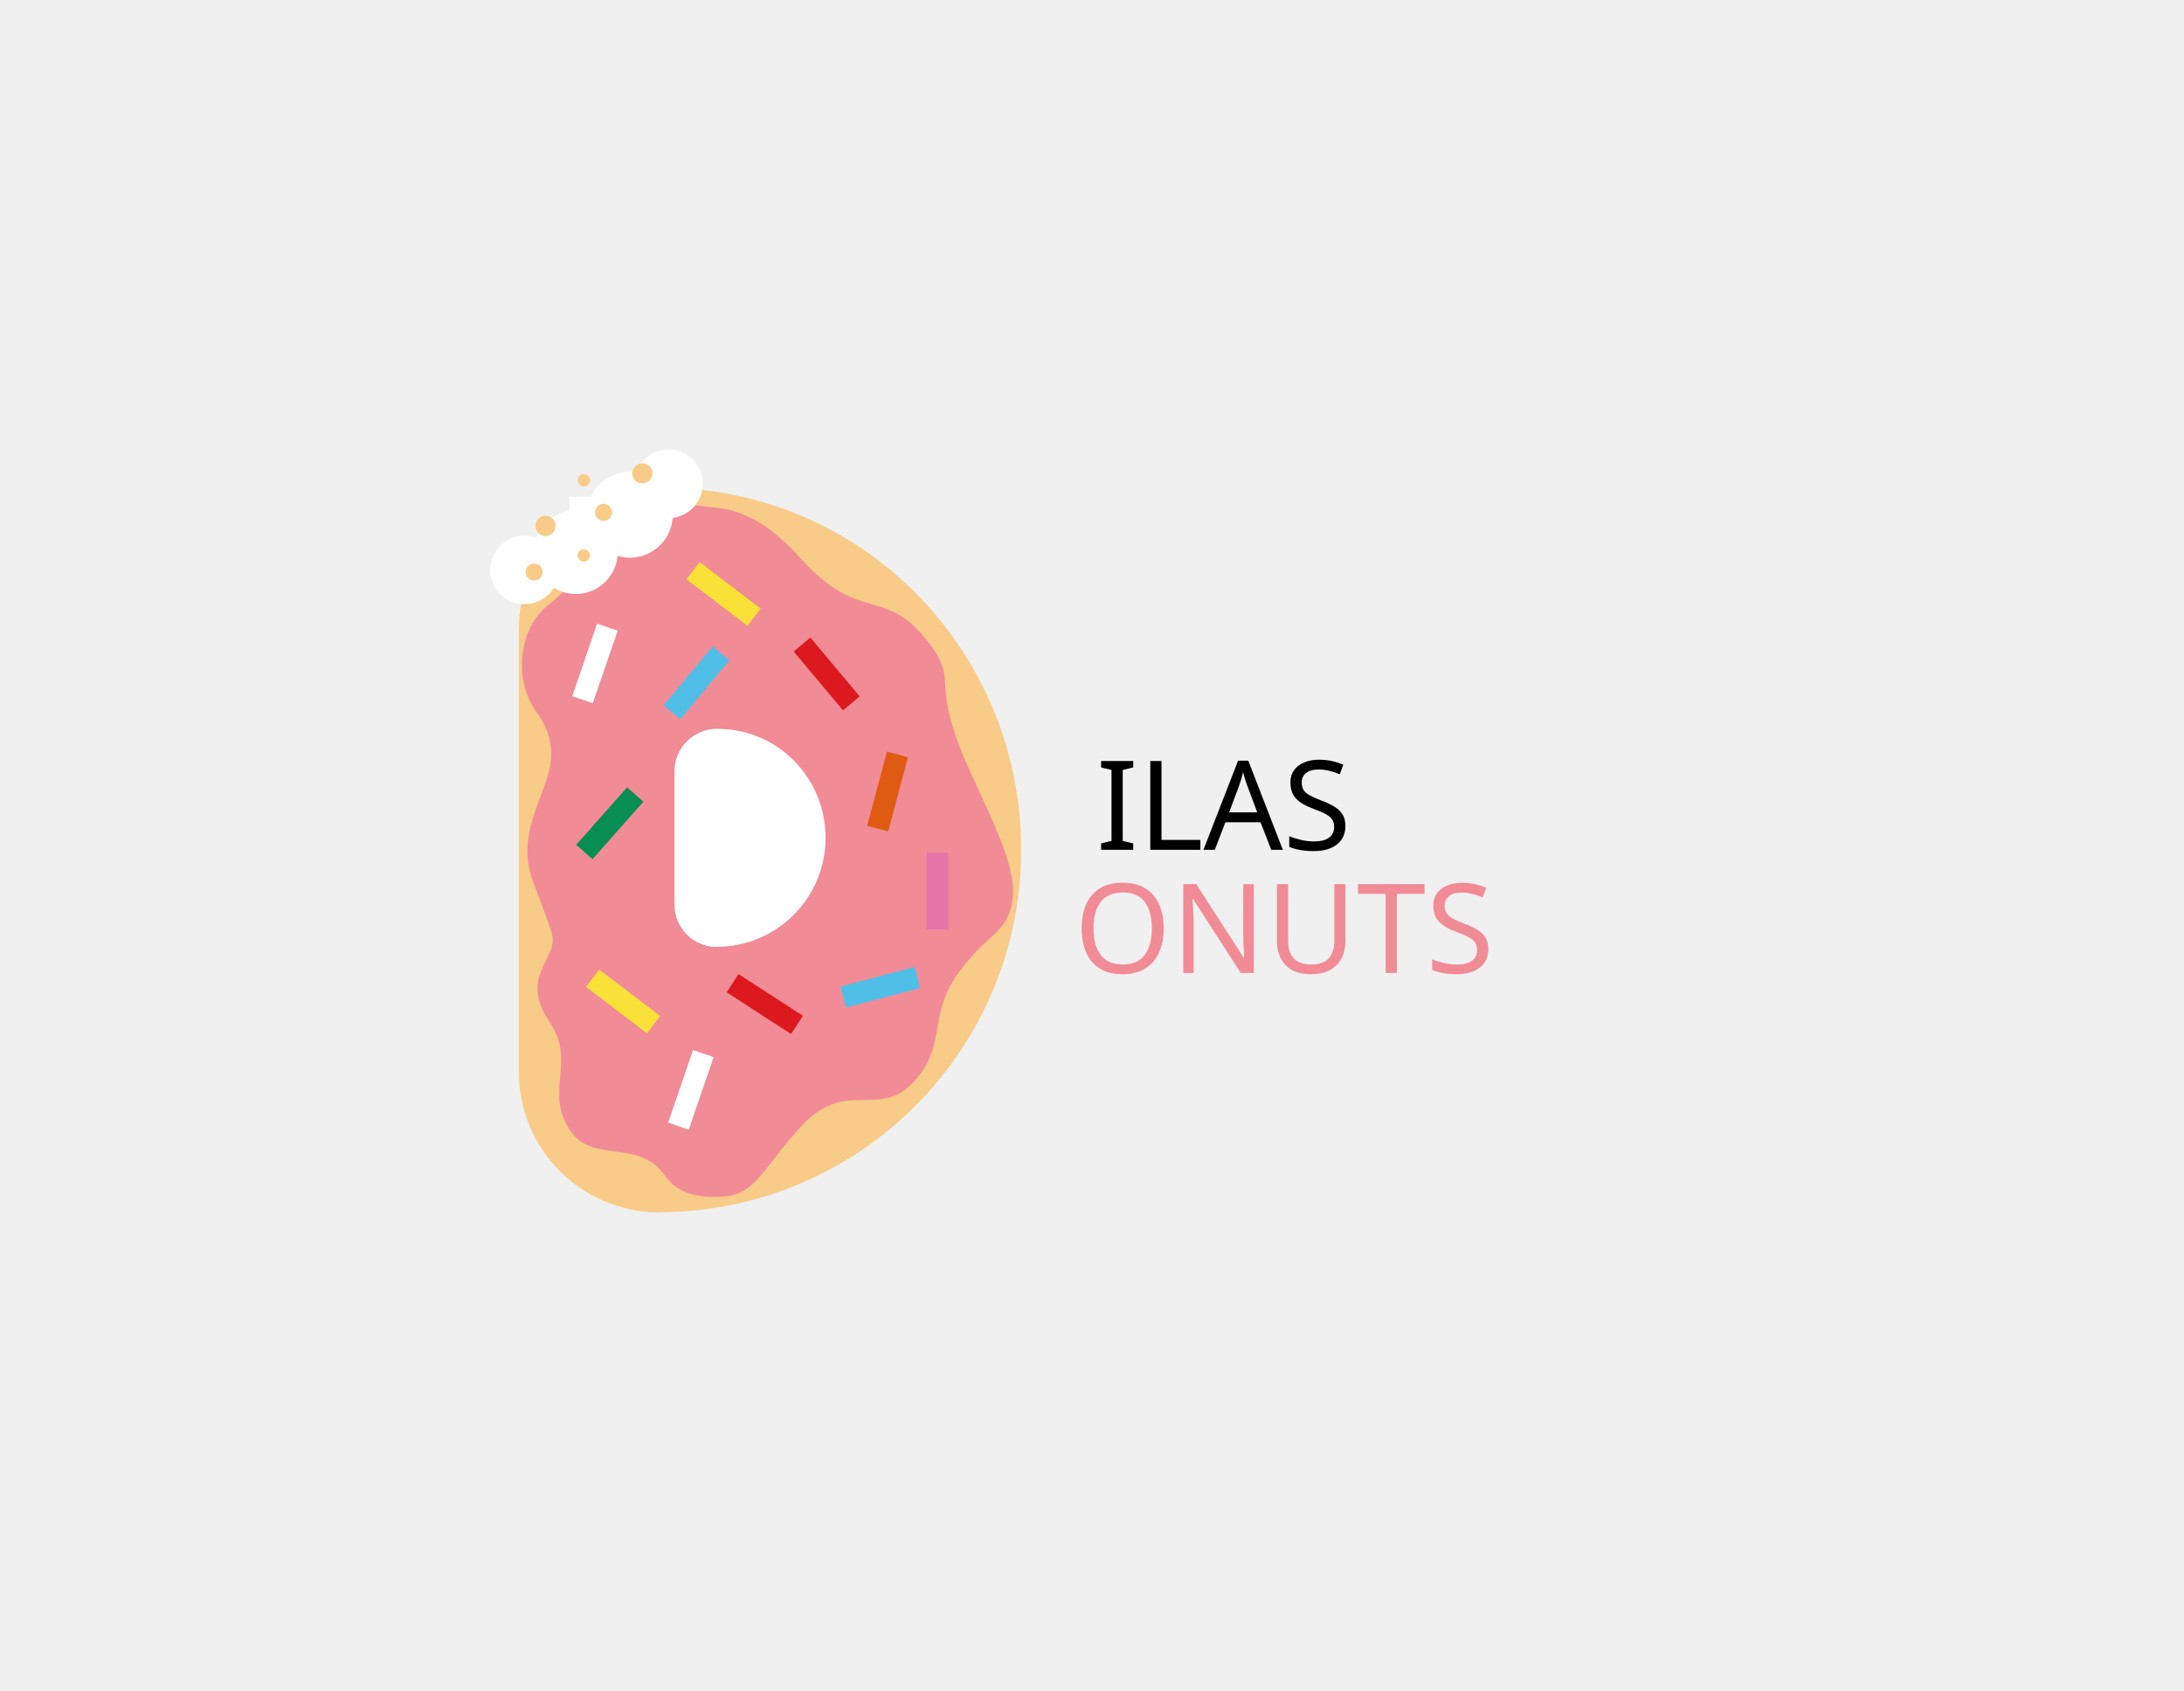
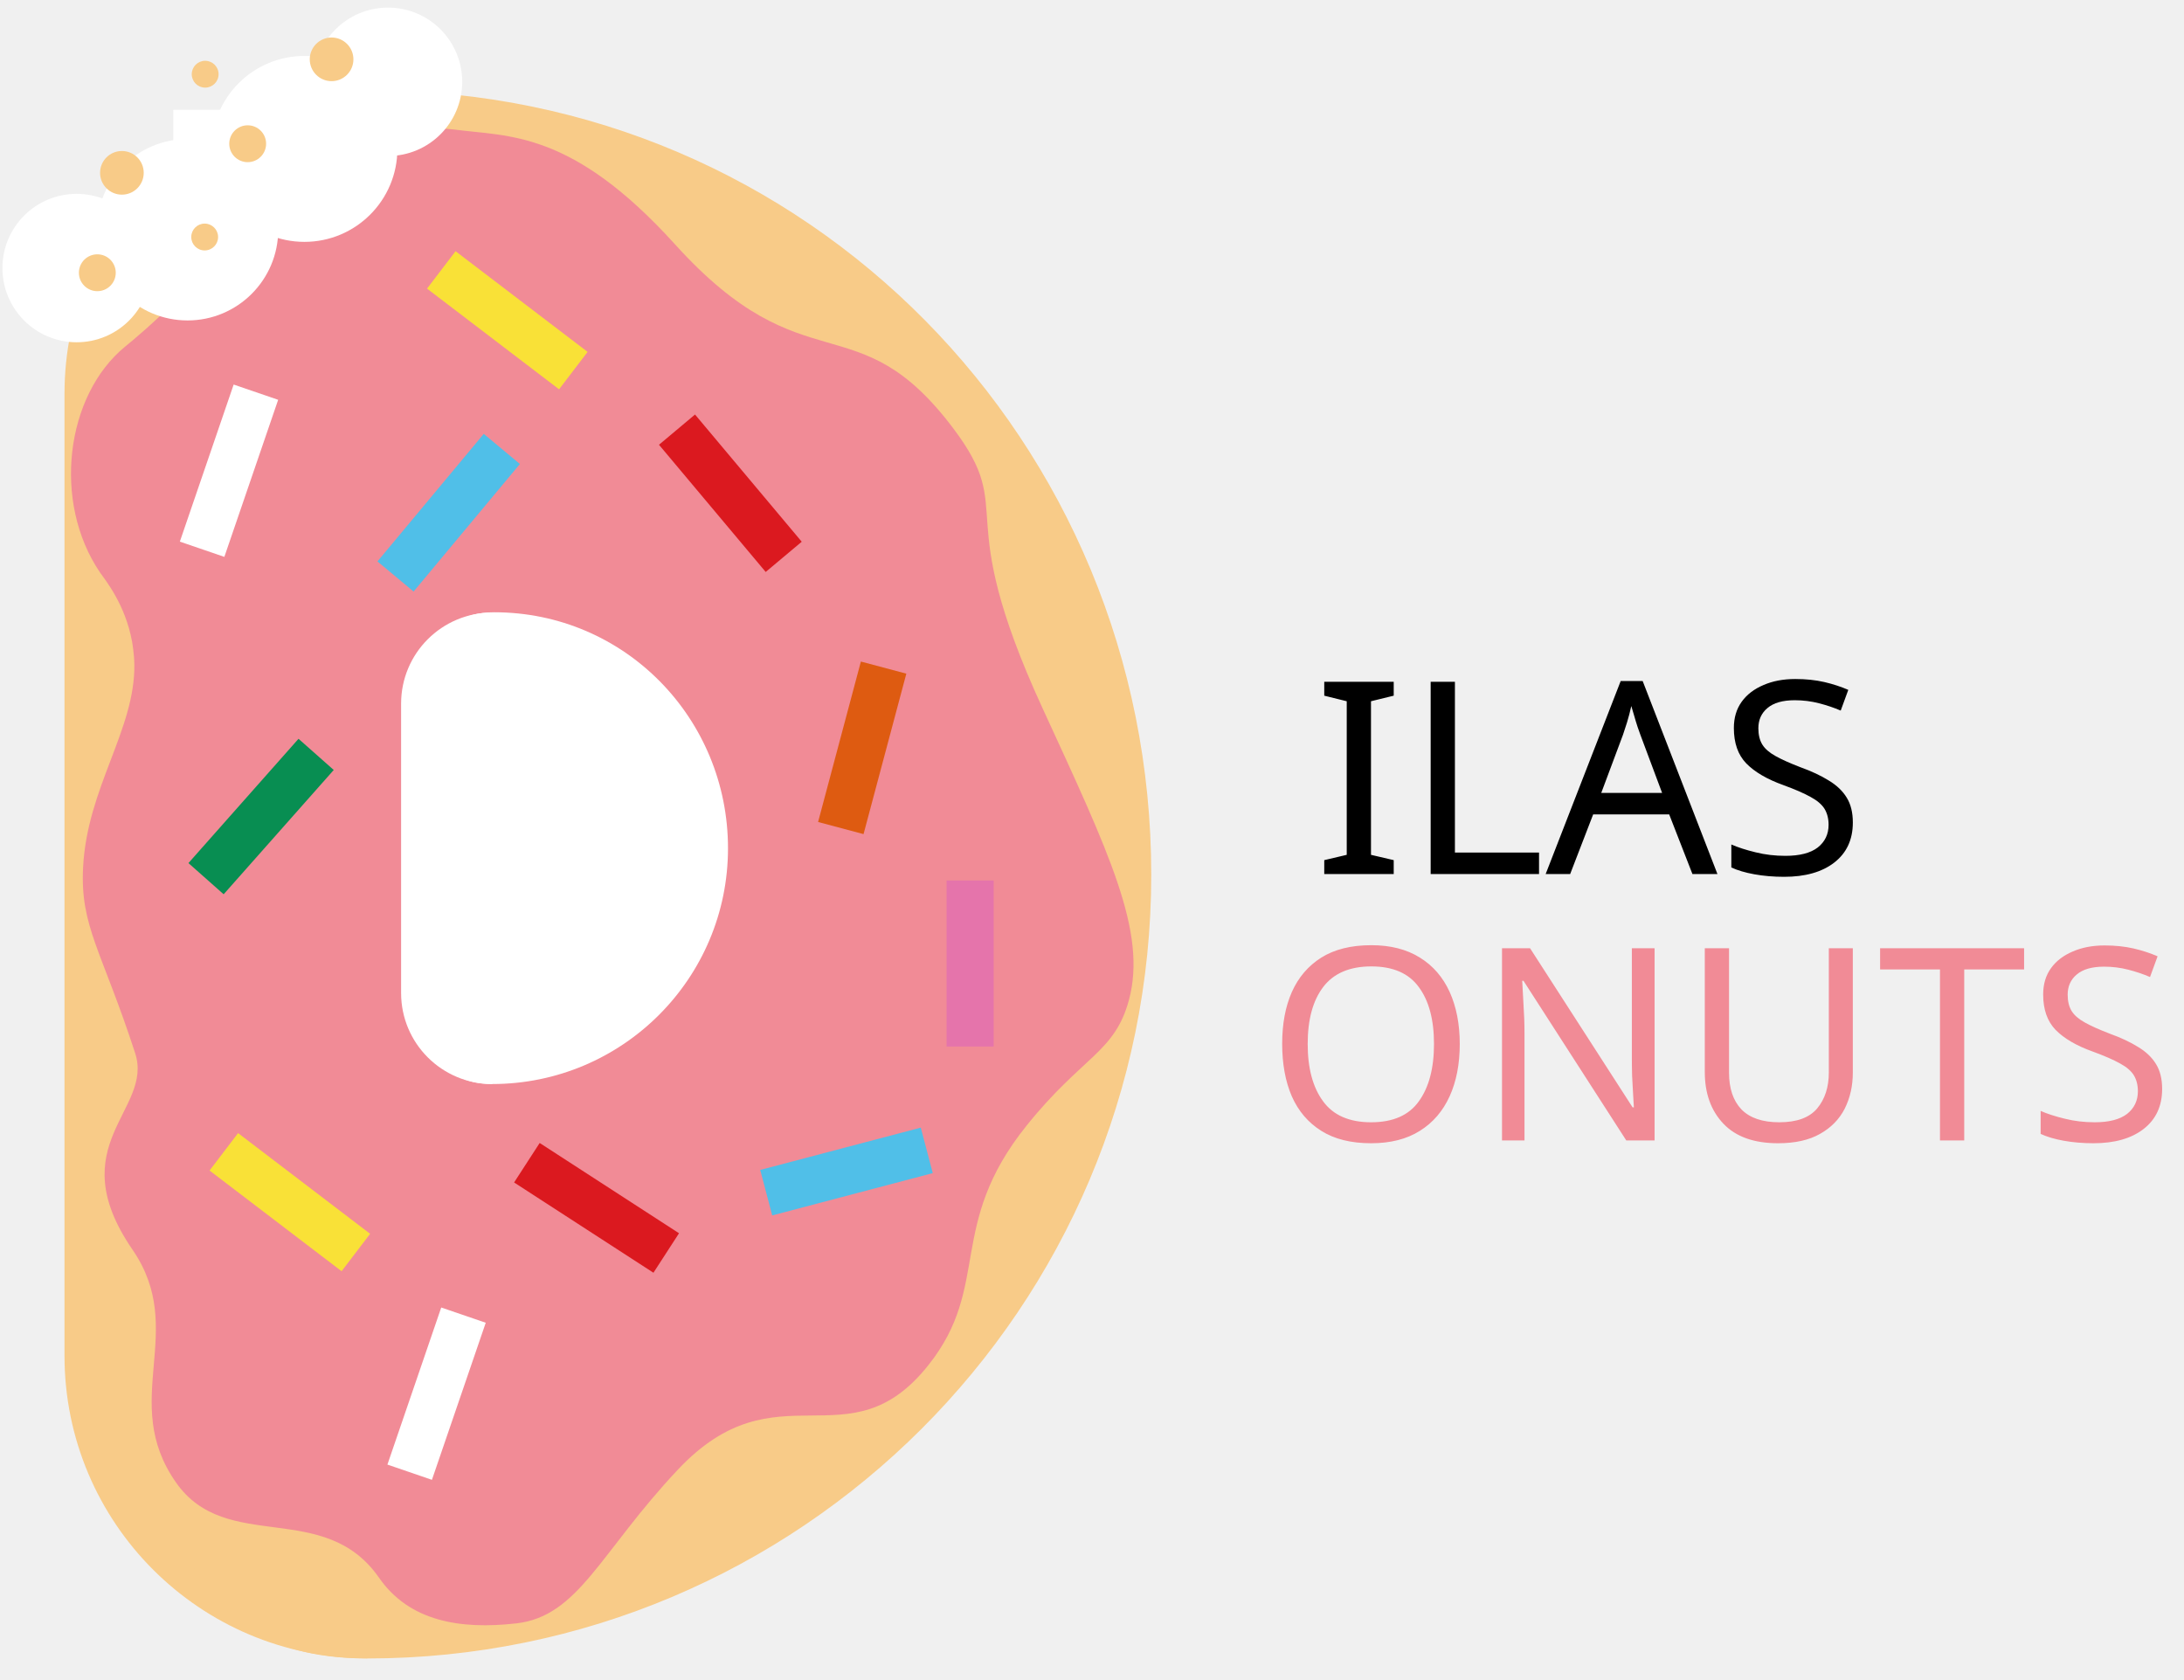
- <svg xmlns="http://www.w3.org/2000/svg" version="1.1" id="DilasDonuts_-_Logo" x="0px" y="0px" viewBox="0 0 292.32 226.36" style="enable-background:new 0 0 292.32 226.36;" xml:space="preserve">
+ <svg xmlns="http://www.w3.org/2000/svg" version="1.1" id="DilasDonuts_-_Logo" x="0px" y="0px" viewBox="0 0 135.09 103.9" style="enable-background:new 0 0 135.09 103.9;" xml:space="preserve">
  <style type="text/css">
	.st0{fill:#F8CB88;}
	.st1{fill:#F18B96;}
	.st2{fill:#FFFFFF;}
	.st3{font-family:'PoiretOne-Regular';}
	.st4{font-size:16.649px;}
	.st5{fill:#50BFE8;}
	.st6{fill:#088E52;}
	.st7{fill:#F9E137;}
	.st8{fill:#E574AB;}
	.st9{fill:#DB191F;}
	.st10{fill:#DE5B11;}
</style>
-   <path class="st0" d="M88.2,162.27h-0.03c-10.33,0-18.71-8.38-18.71-18.71V84.05c0-10.33,8.38-18.71,18.71-18.71h0.03V162.27z" />
-   <path class="st0" d="M136.68,113.8c0,26.77-21.72,48.48-48.51,48.48s-1.58-49.31-1.58-49.31S61.8,65.3,88.59,65.3  S136.68,87.03,136.68,113.8z" />
-   <path class="st1" d="M70.61,113.34c-0.19,3.67,1.14,5.11,3.22,11.5c1.15,3.53-4.65,5.63-0.16,12.16c3.45,5.03-0.86,9.34,2.69,14.4  c3.11,4.44,9.16,1.01,12.55,5.88c1.88,2.71,5.03,3.22,8.49,2.83c3.87-0.44,5.19-4.4,10-9.51c6.15-6.54,10.55-0.23,15.5-6.47  c3.9-4.91,1.11-8.64,6.07-14.81c3.44-4.29,5.45-4.5,6.33-7.77c1.13-4.2-1.21-9.06-5.36-18.08c-5.72-12.45-1.49-11.93-5.48-17.24  c-5.99-7.99-9.15-2.48-17.24-11.42c-6.41-7.08-10.3-6.65-13.67-7.1c-0.53-0.07-5.06-0.46-7.81,2c-0.75,0.67-3.82,1.01-5.35,3.58  c-2.2,3.72-6.32,7.15-7.17,7.84c-3.7,3.02-4.52,9.62-1.57,13.97c0.31,0.45,1.57,1.97,1.99,4.29c0,0,0.13,0.7,0.14,1.42  C73.83,104.83,70.86,108.42,70.61,113.34z" />
+   <path class="st0" d="M22.73,102.57H22.7c-10.33,0-18.71-8.38-18.71-18.71V24.35c0-10.33,8.38-18.71,18.71-18.71h0.03V102.57z" />
+   <path class="st0" d="M71.21,54.1c0,26.77-21.72,48.48-48.51,48.48s-1.58-49.31-1.58-49.31S-3.67,5.6,23.12,5.6  S71.21,27.32,71.21,54.1z" />
+   <path class="st1" d="M5.14,53.64c-0.19,3.67,1.14,5.11,3.22,11.5c1.15,3.53-4.65,5.63-0.16,12.16c3.45,5.03-0.86,9.34,2.69,14.4  c3.11,4.44,9.16,1.01,12.55,5.88c1.88,2.71,5.03,3.22,8.49,2.83c3.87-0.44,5.19-4.4,10-9.51c6.15-6.54,10.55-0.23,15.5-6.47  c3.9-4.91,1.11-8.64,6.07-14.81c3.44-4.29,5.45-4.5,6.33-7.77c1.13-4.2-1.21-9.06-5.36-18.08c-5.72-12.45-1.49-11.93-5.48-17.24  c-5.99-7.99-9.15-2.48-17.24-11.42c-6.41-7.08-10.3-6.65-13.67-7.1c-0.53-0.07-5.06-0.46-7.81,2c-0.75,0.67-3.82,1.01-5.35,3.58  c-2.2,3.72-6.32,7.15-7.17,7.84c-3.7,3.02-4.52,9.62-1.57,13.97c0.31,0.45,1.57,1.97,1.99,4.29c0,0,0.13,0.7,0.14,1.42  C8.36,45.13,5.39,48.72,5.14,53.64z" />
  <g>
-     <path class="st2" d="M95.92,126.76L95.92,126.76c-3.12,0-5.64-2.52-5.64-5.63v-17.9c0-3.11,2.52-5.63,5.63-5.63h0.01V126.76z" />
-     <path class="st2" d="M110.5,112.17c0,8.05-6.53,14.58-14.59,14.58s-0.47-14.84-0.47-14.84s-7.46-14.34,0.6-14.34   S110.5,104.12,110.5,112.17z" />
+     <path class="st2" d="M30.45,67.05L30.45,67.05c-3.12,0-5.64-2.52-5.64-5.63v-17.9c0-3.11,2.52-5.63,5.63-5.63h0.01V67.05z" />
+     <path class="st2" d="M45.03,52.47c0,8.05-6.53,14.58-14.59,14.58s-0.47-14.84-0.47-14.84s-7.46-14.34,0.6-14.34   S45.03,44.42,45.03,52.47z" />
  </g>
-   <text transform="matrix(1 0 0 1 143.7626 130.2431)" class="st1 st3 st4">ONUTS</text>
-   <text transform="matrix(1 0 0 1 146.7089 113.7636)" class="st3 st4">ILAS</text>
-   <circle id="k4_2_" class="st2" cx="70.21" cy="76.29" r="4.59" />
-   <circle id="k3_2_" class="st2" cx="89.47" cy="64.77" r="4.59" />
-   <circle id="k2_2_" class="st2" cx="84.3" cy="68.91" r="5.75" />
-   <circle id="k1_2_" class="st2" cx="77.07" cy="73.91" r="5.61" />
-   <rect id="r1_Ausbesserung_2_" x="76.19" y="66.5" class="st2" width="5" height="3.91" />
-   <circle class="st0" cx="73.01" cy="70.4" r="1.35" />
-   <circle class="st0" cx="80.79" cy="68.59" r="1.14" />
-   <circle class="st0" cx="85.98" cy="63.37" r="1.35" />
-   <circle class="st0" cx="78.16" cy="64.3" r="0.83" />
-   <circle class="st0" cx="78.13" cy="74.36" r="0.83" />
-   <circle class="st0" cx="71.49" cy="76.58" r="1.14" />
-   <rect x="78.18" y="83.68" transform="matrix(0.946 0.3241 -0.3241 0.946 33.0847 -21.0153)" class="st2" width="2.91" height="10.27" />
-   <rect x="91.77" y="86.28" transform="matrix(0.7682 0.6402 -0.6402 0.7682 80.1309 -38.4953)" class="st5" width="2.91" height="10.27" />
-   <rect x="80.16" y="105.08" transform="matrix(0.7486 0.663 -0.663 0.7486 93.5935 -26.4067)" class="st6" width="2.91" height="10.27" />
-   <rect x="95.39" y="74.38" transform="matrix(-0.6064 0.7952 -0.7952 -0.6064 218.8066 50.7201)" class="st7" width="2.91" height="10.27" />
-   <rect x="124.02" y="114.16" class="st8" width="2.91" height="10.27" />
-   <rect x="109.19" y="85.07" transform="matrix(-0.7661 0.6427 -0.6427 -0.7661 253.3889 88.2135)" class="st9" width="2.91" height="10.27" />
-   <rect x="117.35" y="100.82" transform="matrix(0.9662 0.2577 -0.2577 0.9662 31.3129 -27.0345)" class="st10" width="2.91" height="10.27" />
-   <rect x="116.37" y="127.03" transform="matrix(0.2548 0.967 -0.967 0.2548 215.6143 -15.4482)" class="st5" width="2.91" height="10.27" />
-   <rect x="81.94" y="128.93" transform="matrix(-0.6064 0.7952 -0.7952 -0.6064 240.5767 149.0421)" class="st7" width="2.91" height="10.27" />
-   <rect x="91.02" y="140.77" transform="matrix(0.946 0.3241 -0.3241 0.946 52.2804 -22.0975)" class="st2" width="2.91" height="10.27" />
-   <rect x="100.91" y="129.28" transform="matrix(-0.5437 0.8393 -0.8393 -0.5437 270.8335 121.5763)" class="st9" width="2.91" height="10.27" />
+   <text transform="matrix(1 0 0 1 78.2927 70.5399)" class="st1 st3 st4">ONUTS</text>
+   <text transform="matrix(1 0 0 1 81.239 54.0604)" class="st3 st4">ILAS</text>
+   <circle id="k4_2_" class="st2" cx="4.74" cy="16.58" r="4.59" />
+   <circle id="k3_2_" class="st2" cx="24" cy="5.06" r="4.59" />
+   <circle id="k2_2_" class="st2" cx="18.83" cy="9.21" r="5.75" />
+   <circle id="k1_2_" class="st2" cx="11.6" cy="14.21" r="5.61" />
+   <rect id="r1_Ausbesserung_2_" x="10.72" y="6.79" class="st2" width="5" height="3.91" />
+   <circle class="st0" cx="7.54" cy="10.69" r="1.35" />
+   <circle class="st0" cx="15.32" cy="8.89" r="1.14" />
+   <circle class="st0" cx="20.51" cy="3.67" r="1.35" />
+   <circle class="st0" cx="12.69" cy="4.59" r="0.83" />
+   <circle class="st0" cx="12.66" cy="14.66" r="0.83" />
+   <circle class="st0" cx="6.02" cy="16.87" r="1.14" />
+   <rect x="12.71" y="23.98" transform="matrix(0.946 0.3241 -0.3241 0.946 10.201 -3.019)" class="st2" width="2.91" height="10.27" />
+   <rect x="26.3" y="26.58" transform="matrix(0.7682 0.6402 -0.6402 0.7682 26.7353 -10.4203)" class="st5" width="2.91" height="10.27" />
+   <rect x="14.69" y="45.37" transform="matrix(0.7486 0.663 -0.663 0.7486 37.5483 1.9921)" class="st6" width="2.91" height="10.27" />
+   <rect x="29.92" y="14.68" transform="matrix(-0.6064 0.7952 -0.7952 -0.6064 66.1627 6.8752)" class="st7" width="2.91" height="10.27" />
+   <rect x="58.55" y="54.46" class="st8" width="2.91" height="10.27" />
+   <rect x="43.72" y="25.37" transform="matrix(-0.7661 0.6427 -0.6427 -0.7661 99.3902 24.8438)" class="st9" width="2.91" height="10.27" />
+   <rect x="51.88" y="41.12" transform="matrix(0.9662 0.2577 -0.2577 0.9662 13.719 -12.1812)" class="st10" width="2.91" height="10.27" />
+   <rect x="50.9" y="67.33" transform="matrix(0.2548 0.967 -0.967 0.2548 109.0931 3.3698)" class="st5" width="2.91" height="10.27" />
+   <rect x="16.47" y="69.23" transform="matrix(-0.6064 0.7952 -0.7952 -0.6064 87.9327 105.1971)" class="st7" width="2.91" height="10.27" />
+   <rect x="25.55" y="81.07" transform="matrix(0.946 0.3241 -0.3241 0.946 29.3966 -4.1013)" class="st2" width="2.91" height="10.27" />
+   <rect x="35.44" y="69.57" transform="matrix(-0.5437 0.8393 -0.8393 -0.5437 119.6596 84.3593)" class="st9" width="2.91" height="10.27" />
</svg>
